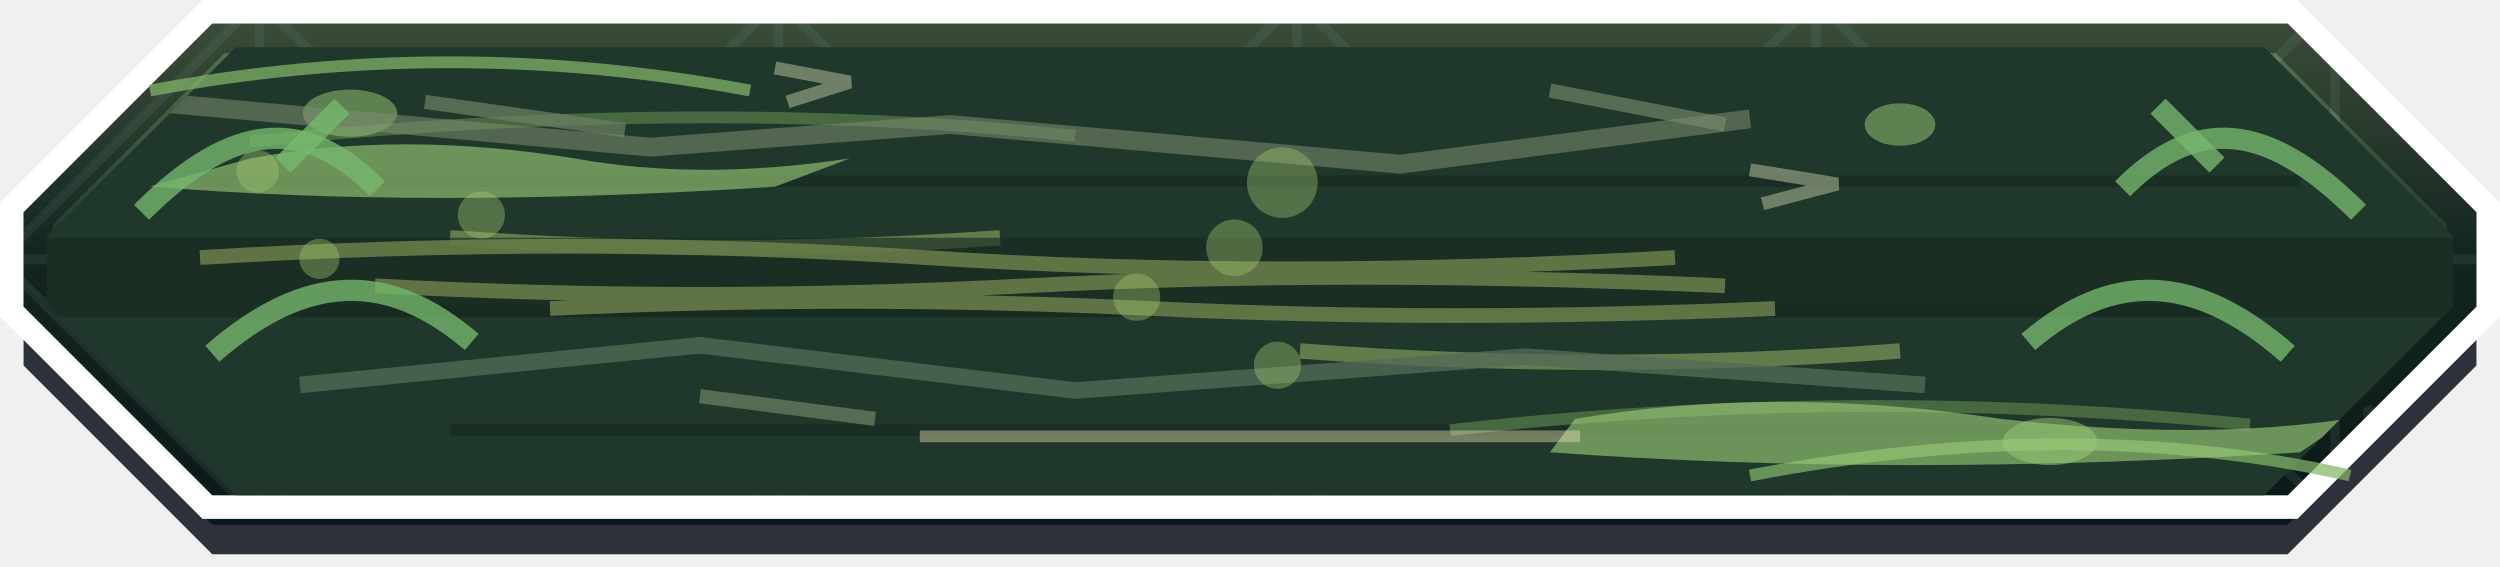
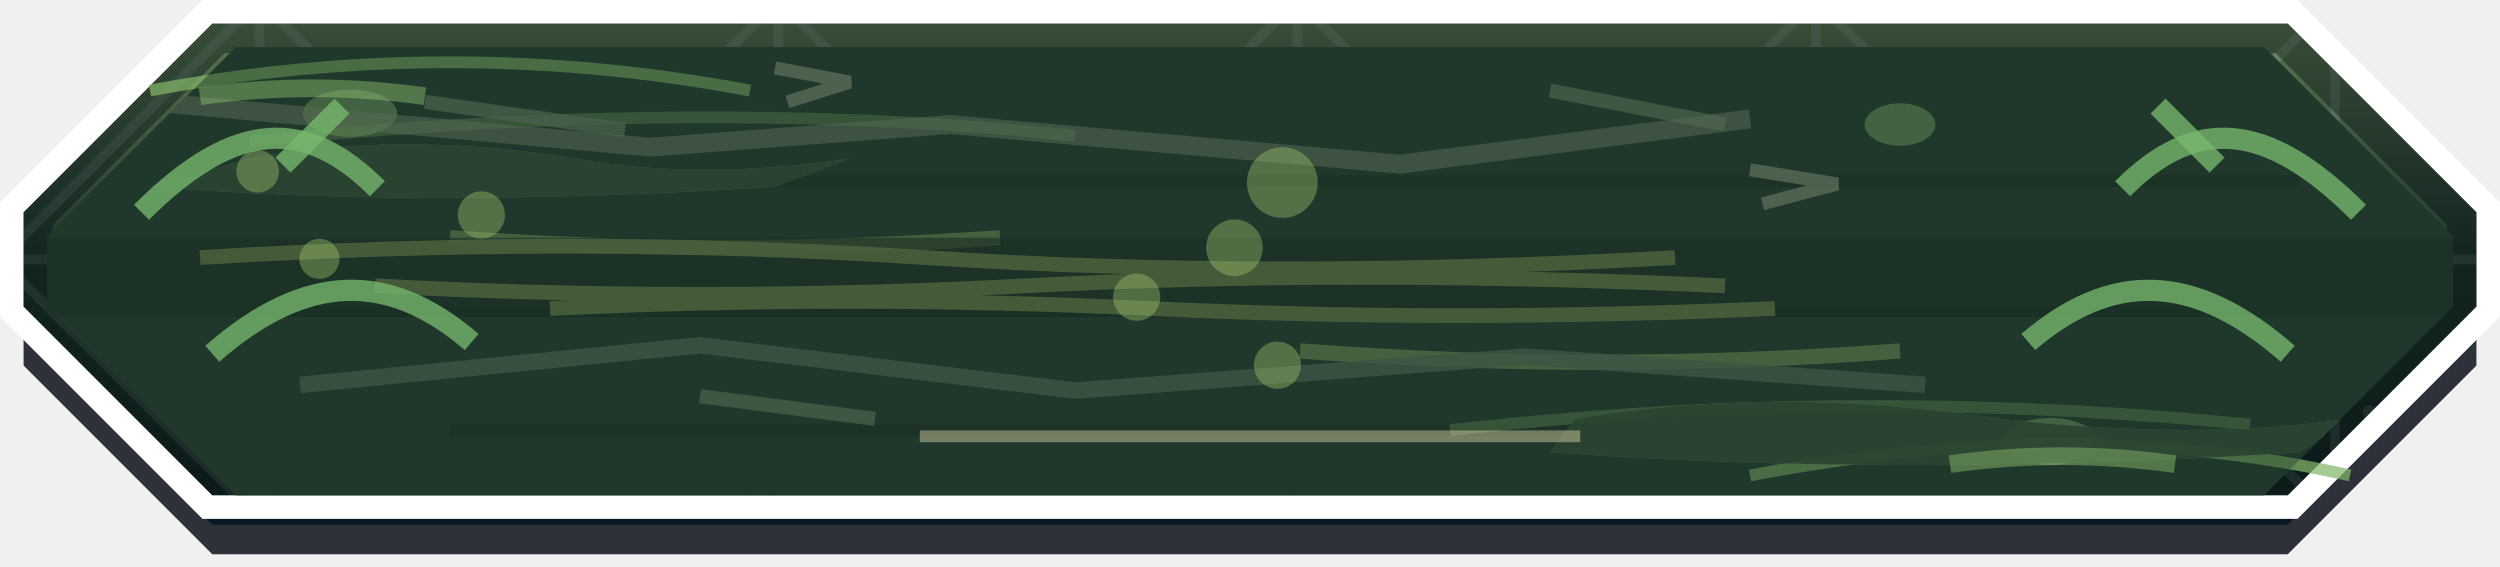
<svg xmlns="http://www.w3.org/2000/svg" width="424" height="96" viewBox="0 0 212 48" role="img" aria-label="M7 badge highlighted" data-style="m11-enchanted-forest@0.1.0" data-geometry-shape="chamfered-angular" data-corner-radius="2" data-end-cap-depth="16">
  <defs>
    <linearGradient id="m11-badge-212x48-highlighted-plate" x1="0" y1="0" x2="0" y2="1">
      <stop offset="0" stop-color="#5C7650" />
      <stop offset=".48" stop-color="#20382B" />
      <stop offset="1" stop-color="#13251E" />
    </linearGradient>
    <linearGradient id="m11-badge-212x48-highlighted-primary" x1="0" y1="0" x2="0" y2="1">
      <stop offset="0" stop-color="#F1E8C8" />
      <stop offset=".45" stop-color="#66D9B2" />
      <stop offset="1" stop-color="#2A856F" />
    </linearGradient>
    <linearGradient id="m11-badge-212x48-highlighted-energy" x1="0" y1="0" x2="1" y2="0">
      <stop offset="0" stop-color="#B8E0A5" stop-opacity="0" />
      <stop offset=".5" stop-color="#B8E0A5" stop-opacity=".86" />
      <stop offset="1" stop-color="#B8E0A5" stop-opacity="0" />
    </linearGradient>
    <pattern id="m11-badge-212x48-highlighted-grain" width="28" height="28" patternUnits="userSpaceOnUse">
      <circle cx="5" cy="7" r=".6" fill="#FFFFFF" fill-opacity=".12" />
      <circle cx="20" cy="15" r=".45" fill="#061321" fill-opacity=".2" />
    </pattern>
    <pattern id="m11-badge-212x48-highlighted-plate-pattern" width="44" height="44" patternUnits="userSpaceOnUse">
      <path d="M0 22H44M22 0V44M0 22L22 0 44 22 22 44Z" fill="none" stroke="#D8FBFF" stroke-opacity=".12" stroke-width=".8" />
    </pattern>
    <mask id="m11-badge-212x48-highlighted-mask">
      <path d="M18 2H194L210 18V26L194 42H18L2 26V18Z" fill="white" />
    </mask>
  </defs>
  <g opacity="1">
    <g id="m11-badge-212x48-highlighted-outer-shadow" data-layer="outer-shadow" transform="translate(0 5)">
      <path d="M18 2H194L210 18V26L194 42H18L2 26V18Z" fill="#020812" opacity=".82" />
    </g>
    <g id="m11-badge-212x48-highlighted-connected-depth" data-layer="connected-depth" transform="translate(0 2.5)">
      <path d="M18 2H194L210 18V26L194 42H18L2 26V18Z" fill="#071522" opacity=".9" />
    </g>
    <g id="m11-badge-212x48-highlighted-outer-frame" data-layer="outer-frame">
      <path d="M18 2H194L210 18V26L194 42H18L2 26V18Z" fill="#071421" stroke="#FFFFFF" stroke-width="4" stroke-linejoin="miter" />
    </g>
    <g id="m11-badge-212x48-highlighted-inner-plate-fill" data-layer="inner-plate-fill">
      <path d="M18 2H194L210 18V26L194 42H18L2 26V18Z" fill="url(#m11-badge-212x48-highlighted-plate)" />
    </g>
    <g id="m11-badge-212x48-highlighted-surface-grain" data-layer="surface-grain" data-material-source="m8-ice-grain" mask="url(#m11-badge-212x48-highlighted-mask)">
      <rect width="212" height="48" fill="url(#m11-badge-212x48-highlighted-grain)" />
    </g>
    <g id="m11-badge-212x48-highlighted-surface-pattern" data-layer="surface-pattern" data-material-source="m8-crystal-facet-pattern" mask="url(#m11-badge-212x48-highlighted-mask)">
      <rect width="212" height="48" fill="url(#m11-badge-212x48-highlighted-plate-pattern)" />
    </g>
    <g id="m11-badge-212x48-highlighted-side-bevel-shade" data-layer="side-bevel-shade" mask="url(#m11-badge-212x48-highlighted-mask)">
      <path d="M18 2H194L210 18V26L194 42H18L2 26V18Z" fill="none" stroke="#020812" stroke-opacity=".38" stroke-width="5" />
    </g>
    <g id="m11-badge-212x48-highlighted-top-bevel-highlight" data-layer="top-bevel-highlight" mask="url(#m11-badge-212x48-highlighted-mask)">
      <path d="M26 8H186" stroke="#FFFFFF" stroke-opacity=".55" stroke-width="3" stroke-linecap="square" />
    </g>
    <g id="m11-badge-212x48-highlighted-cold-edge-accent" data-layer="cold-edge-accent" data-material-source="m8-cold-edge-accent" mask="url(#m11-badge-212x48-highlighted-mask)">
      <rect x="16" y="6" width="180" height="8" fill="url(#m11-badge-212x48-highlighted-energy)" />
    </g>
    <g id="m11-badge-212x48-highlighted-ornament-decal" data-layer="ornament-decal" data-material-source="m7-ornament-marks" mask="url(#m11-badge-212x48-highlighted-mask)">
      <path d="M24 35h16M172 35h16" stroke="#E6FCFF" stroke-opacity=".5" stroke-width="2" />
    </g>
    <g id="m11-badge-material-stack" data-layer="forest-material-stack" data-material-families="weathered-stone,dark-wood,moss-lichen">
      <path d="M20 4H192L208 20V26L192 42H20L4 26V20Z" fill="#20382B" />
      <path d="M16.96 15.36H195.04M25.44 26.4H186.56M38.16 36.48H173.84" stroke="#182E24" stroke-width="1" stroke-opacity=".82" />
      <path d="M21.2 12Q59.36 8.16 91.16 11.52M122.96 36.48Q156.88 32.64 190.8 36" fill="none" stroke="#4D6E45" stroke-width="1" stroke-opacity=".9" />
      <path d="M12.72 7.68Q38.16 2.88 63.6 7.68M148.4 40.32Q175.96 35.04 199.28 40.32" fill="none" stroke="#84B66A" stroke-width="1" stroke-opacity=".72" />
    </g>
    <g id="m11-badge-material-detail" data-layer="forest-material-detail" data-material-channels="stone-chips,wood-grain,moss-mask">
      <path d="M36.04 8.64l16.96 2.4M131.44 7.68l14.84 2.88M59.36 33.6l14.84 1.92" stroke="#6B8063" stroke-width="1.2" stroke-opacity=".72" />
      <path d="M38.16 20.16q23.32 1.68 46.64 0M110.24 29.76q25.44 1.92 50.88 0" fill="none" stroke="#789356" stroke-width="1.3" stroke-opacity=".75" />
      <g fill="#9BCB78" fill-opacity=".5">
        <ellipse cx="29.68" cy="9.6" rx="4" ry="2" />
        <ellipse cx="173.84" cy="37.44" rx="4" ry="2" />
        <ellipse cx="161.12" cy="10.56" rx="3" ry="1.8" />
      </g>
    </g>
    <g id="m11-badge-material-face-depth" data-layer="forest-material-face-depth" data-material-source="shared-face-geometry">
      <clipPath id="m11-badge-face-clip">
        <path d="M20 4H192L208 20V26L192 42H20L4 26V20Z" />
      </clipPath>
      <g clip-path="url(#m11-badge-face-clip)">
        <g data-layer="forest-weathered-stone">
          <path d="M12.72 8.64l42.4 3.84 25.44 -1.92 38.16 3.36 29.68 -3.84" fill="none" stroke="#7C8D70" stroke-width="1.6" stroke-opacity=".55" />
          <path d="M25.44 32.64l33.92 -3.36 31.8 3.84 38.16 -2.88 33.92 2.4" fill="none" stroke="#526B56" stroke-width="1.4" stroke-opacity=".8" />
          <path d="M65.72 5.76l6.36 1.2 -5.3 1.68M148.4 14.4l7.42 1.2 -6.36 1.68" fill="none" stroke="#9BA687" stroke-width="1.1" stroke-opacity=".65" />
        </g>
        <g data-layer="forest-dark-wood-grain">
          <path d="M0 20.16H212V26.88H0Z" fill="#17291F" fill-opacity=".62" />
          <path d="M16.96 21.84q31.8 -1.92 61.48 0t63.6 0M31.8 24.24q27.56 1.44 55.12 0t59.36 0M46.64 26.16q25.44 -1.2 50.88 0t53 0" fill="none" stroke="#72854C" stroke-width="1.25" stroke-opacity=".8" />
        </g>
        <g data-layer="forest-moss-growth-mask" fill="#9BCB78" fill-opacity=".62">
          <path d="M21.2 13.44q12.72 -2.4 27.56 0q10.6 1.92 23.32 -.01l-6.36 2.4q-29.68 1.92 -53 -.02Z" />
          <path d="M133.56 35.52q16.96 -2.88 36.04 -.01q16.96 1.92 29.68 -.03l-4.24 2.88q-33.92 2.16 -63.6 -.01Z" />
        </g>
      </g>
    </g>
+     <g id="m11-badge-material-restraint" data-layer="forest-material-restraint" data-restraint="edge-anchored-low-opacity">
+       <clipPath id="m11-badge-restraint-clip">
+         <path d="M20 4H192L208 20V26L192 42H20L4 26V20Z" />
+       </clipPath>
+       <g clip-path="url(#m11-badge-restraint-clip)">
+         <path d="M0 0H212V48H0Z" fill="#20382B" fill-opacity=".42" />
+         <g data-layer="forest-moss-edge-anchor" fill="#20382B" fill-opacity=".78">
+           <path d="M21.2 13.44q12.72 -2.4 27.56 0q10.6 1.92 23.32 -.01l-6.36 2.4q-29.68 1.92 -53 -.02Z" />
+           <path d="M133.56 35.52q16.96 -2.88 36.04 -.01q16.96 1.92 29.68 -.03l-4.24 2.88q-33.92 2.16 -63.6 -.01Z" />
+         </g>
+         <path d="M16.96 8.16q9.54 -1.344 19.08 0M165.36 39.36q9.54 -1.344 19.08 0" fill="none" stroke="#9BCB78" stroke-width="1.5" stroke-opacity=".42" />
+       </g>
+     </g>
    <g id="m11-badge-moss-variation" data-layer="forest-variation" data-variation-seed="51731" data-variation-baseline="false" fill="#A6CC72" fill-opacity=".38">
      <circle cx="108.74" cy="15.48" r="3.0" />
      <circle cx="104.68" cy="21.01" r="2.4" />
      <circle cx="21.85" cy="14.53" r="1.8" />
      <circle cx="40.82" cy="18.23" r="2.0" />
      <circle cx="96.39" cy="25.20" r="2.0" />
      <circle cx="108.33" cy="30.97" r="2.0" />
      <circle cx="27.09" cy="21.95" r="1.7" />
    </g>
    <g id="m11-badge-leaf-vine-ornament" data-layer="forest-ornament" data-ornament="leaf-vine" data-ornament-count="4" fill="none" stroke="#76B86D" stroke-opacity=".78" stroke-width="1.8">
      <path d="M12 18c8-8 14-8 20-2M200 18c-8-8-14-8-20-2M18 30c8-7 15-7 22-1M194 30c-8-7-15-7-22-1" />
      <path d="M24 14l5-5M188 14l-5-5" />
    </g>
    <g id="m11-badge-parchment-typography" data-layer="forest-typography" data-typography-preset="m11-parchment-sage-action" data-semantic-text="required">
      <path d="M78 37h56" stroke="#EDE3B4" stroke-opacity=".42" />
    </g>
    <g id="m11-enchanted-forest-badge-content" data-layer="content" data-slot="editable-badge-content" data-safe-x="30" data-safe-y="8" data-safe-width="152" data-safe-height="30" />
  </g>
</svg>
